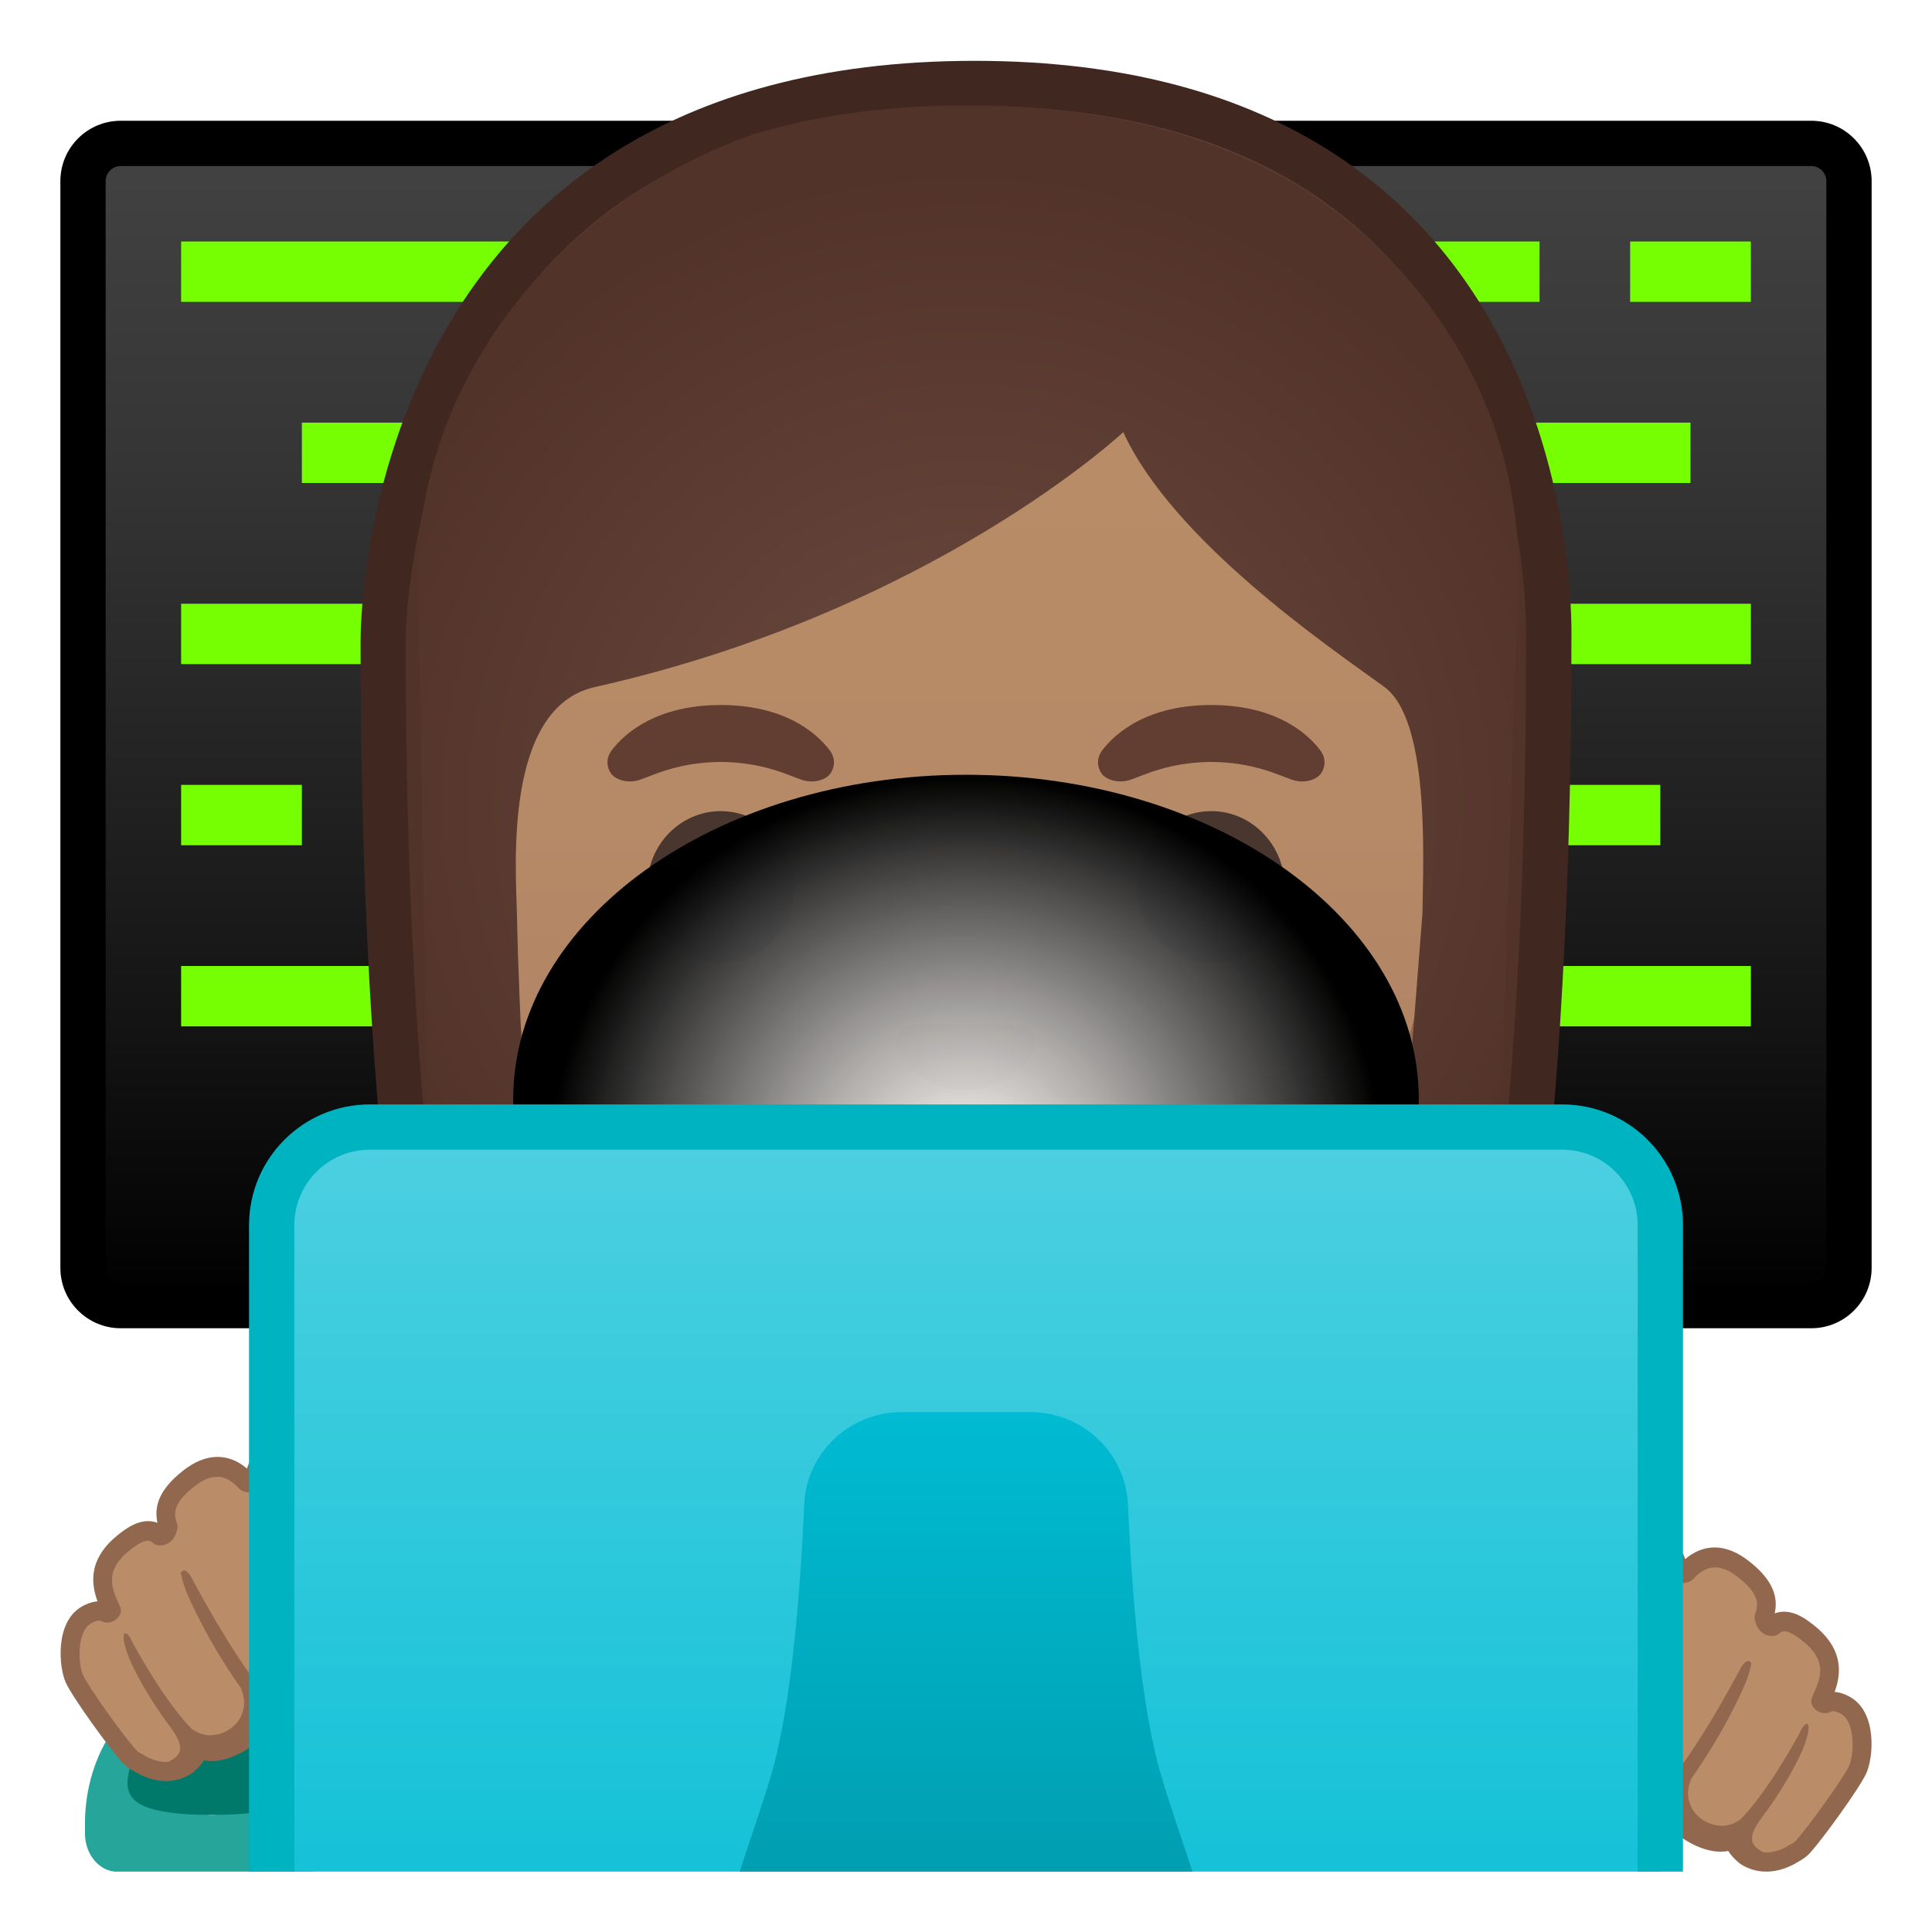
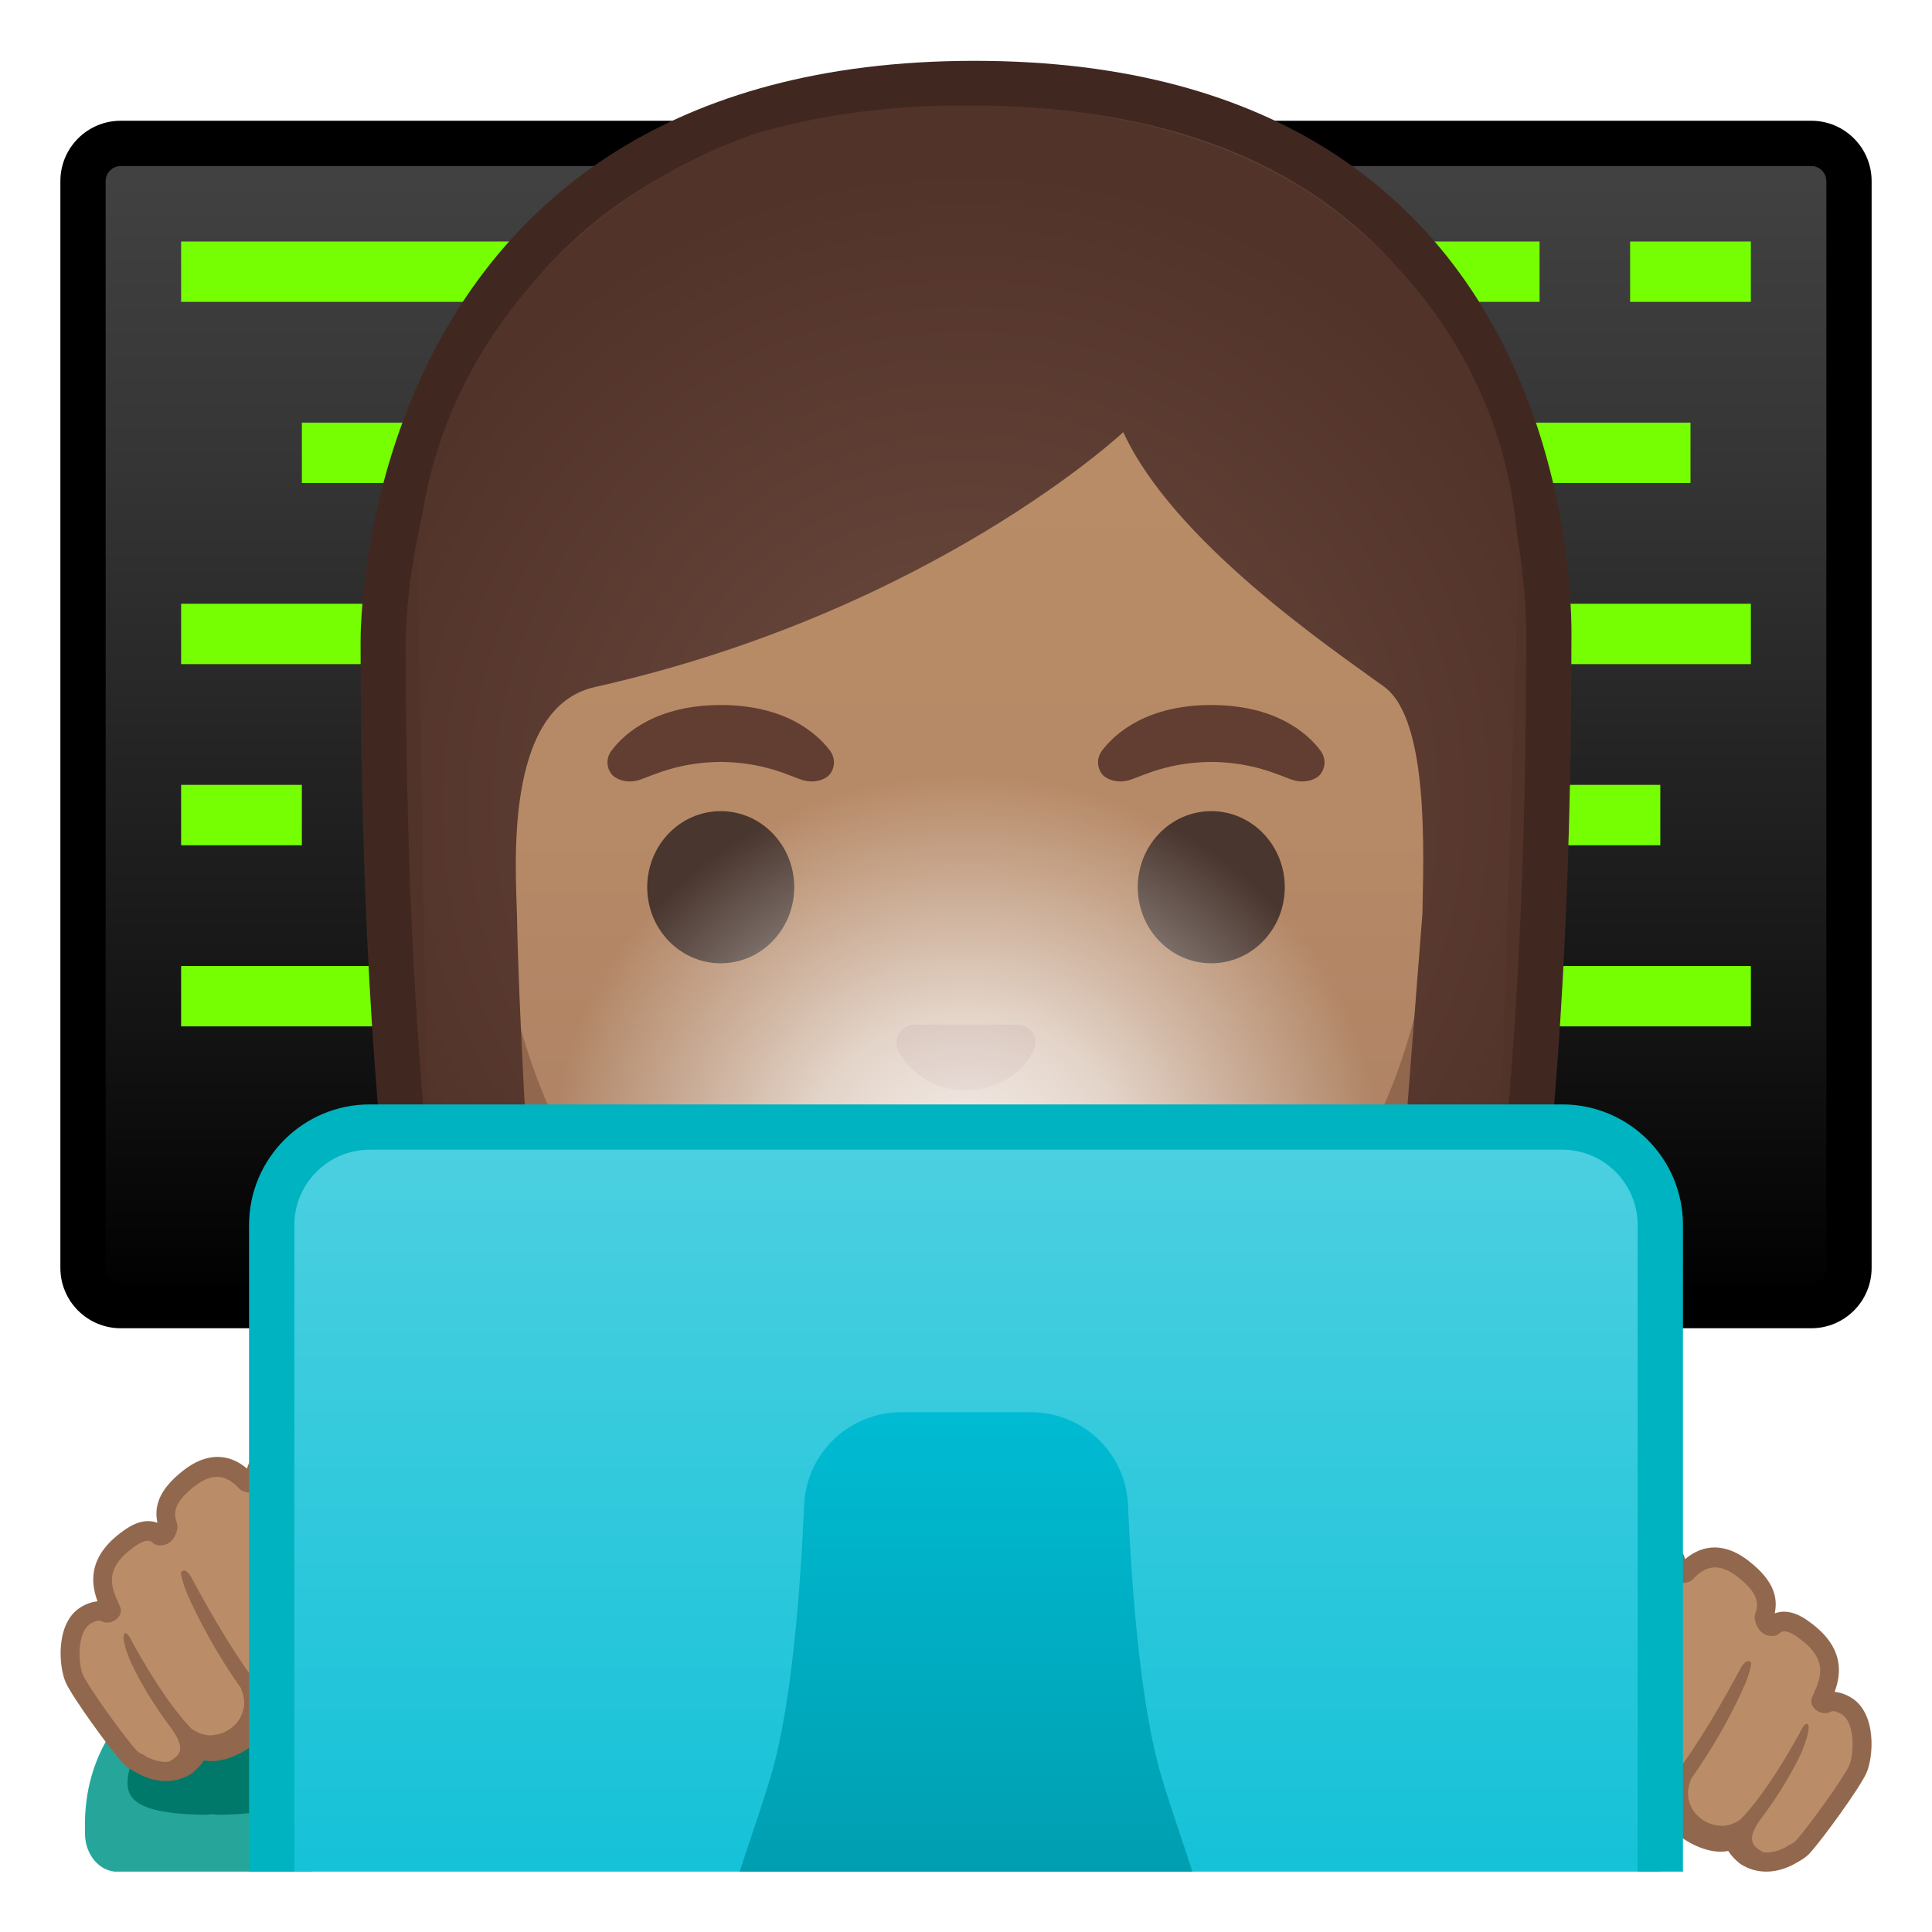
<svg xmlns="http://www.w3.org/2000/svg" xmlns:xlink="http://www.w3.org/1999/xlink" enable-background="new 0 0 128 128" viewBox="0 0 128 128">
  <defs>
    <rect id="i" x="4" y="4" width="120" height="120" />
  </defs>
  <clipPath id="a">
    <use xlink:href="#i" />
  </clipPath>
  <g clip-path="url(#a)">
    <linearGradient id="h" x1="64" x2="64" y1="9.991" y2="86.57" gradientUnits="userSpaceOnUse">
      <stop stop-color="#424242" offset=".003" />
      <stop stop-color="#353535" offset=".271" />
      <stop stop-color="#131313" offset=".764" />
      <stop offset="1" />
    </linearGradient>
    <path d="M8,86.5c-1.38,0-2.5-1.12-2.5-2.5V12c0-1.38,1.12-2.5,2.5-2.5h112c1.38,0,2.5,1.12,2.5,2.5 v72c0,1.38-1.12,2.5-2.5,2.5H8z" fill="url(#h)" />
    <path d="m120 11c0.55 0 1 0.45 1 1v72c0 0.55-0.45 1-1 1h-112c-0.55 0-1-0.45-1-1v-72c0-0.55 0.45-1 1-1h112m0-3h-112c-2.21 0-4 1.79-4 4v72c0 2.21 1.79 4 4 4h112c2.21 0 4-1.79 4-4v-72c0-2.21-1.79-4-4-4z" />
    <g fill="#76FF03">
      <rect x="12" y="16" width="24" height="4" />
      <rect x="86" y="16" width="16" height="4" />
      <rect x="108" y="16" width="8" height="4" />
      <rect x="20" y="28" width="8" height="4" />
      <rect x="12" y="40" width="16" height="4" />
      <rect x="12" y="52" width="8" height="4" />
      <rect x="98" y="52" width="12" height="4" />
      <rect x="104" y="40" width="12" height="4" />
      <rect x="12" y="64" width="16" height="4" />
      <rect x="96" y="64" width="20" height="4" />
      <rect x="100" y="28" width="12" height="4" />
    </g>
  </g>
  <g clip-path="url(#a)">
    <radialGradient id="g" cx="53.146" cy="-132.1" r="57.904" gradientTransform="matrix(.826 0 0 .826 20.352 101.29)" gradientUnits="userSpaceOnUse">
      <stop stop-color="#6D4C41" offset="0" />
      <stop stop-color="#523329" offset="1" />
    </radialGradient>
    <path d="m47.02 119.66s-6.8-0.35-10.21-5.09c-7.37-10.23-11.42-35.81-11.42-72.02 0-1.66 0.26-16.4 10.66-26.83 6.75-6.76 16.35-10.19 28.52-10.19 12.08 0 21.52 3.38 28.05 10.04 9.82 10.02 10.04 24.16 9.99 26.89 0 36.31-4.06 61.89-11.42 72.12-3.3 4.59-9.8 5.06-10.25 5.09l-16.94-0.03-16.98 0.02z" fill="url(#g)" />
    <path d="m64.57 7.03c11.66 0 20.74 3.23 26.98 9.59 9.6 9.8 9.59 24.2 9.56 25.81v0.12c0 35.9-3.96 61.17-11.14 71.15-2.84 3.94-8.55 4.43-9.08 4.46l-16.9-0.03-16.89 0.03c-0.54-0.04-6.24-0.53-9.08-4.46-7.18-9.98-11.14-35.24-11.14-71.17 0-0.63 0.08-15.58 10.22-25.75 6.47-6.47 15.71-9.75 27.47-9.75m0-3c-41.01 0-40.68 37.92-40.68 38.52 0 24.56 1.88 59.25 11.71 72.9 3.9 5.41 11.43 5.71 11.43 5.71l16.97-0.02 16.97 0.03s7.53-0.3 11.43-5.71c9.83-13.65 11.71-48.34 11.71-72.9-0.01-0.61 1.47-38.53-39.54-38.53z" fill="#402821" />
  </g>
  <g clip-path="url(#a)">
    <linearGradient id="f" x1="64" x2="64" y1="94.614" y2="17.792" gradientUnits="userSpaceOnUse">
      <stop stop-color="#A47B62" offset="0" />
      <stop stop-color="#AD8264" offset=".191" />
      <stop stop-color="#B78A67" offset=".551" />
      <stop stop-color="#BA8D68" offset="1" />
    </linearGradient>
    <path d="m64 95.18c-2.3 0-4.91-0.5-7.56-1.43-11.34-4.02-24.57-16.34-24.57-37.89 0-28.72 17.31-38.91 32.13-38.91s32.13 10.19 32.13 38.91c0 21.58-13.26 33.9-24.61 37.9-2.63 0.93-5.23 1.42-7.52 1.42z" fill="url(#f)" />
    <path d="m64 17.95c8.41 0 16.06 3.25 21.55 9.15 6.27 6.73 9.58 16.68 9.58 28.77 0 21.06-12.9 33.07-23.94 36.96-2.53 0.89-5.01 1.36-7.19 1.36-2.19 0-4.69-0.48-7.23-1.38-11.03-3.9-23.9-15.92-23.9-36.94 0-12.09 3.31-22.03 9.58-28.77 5.49-5.91 13.14-9.15 21.55-9.15m0-2c-17.2 0-33.13 12.79-33.13 39.91 0 21.79 13.49 34.67 25.23 38.83 2.8 0.99 5.5 1.49 7.9 1.49 2.38 0 5.07-0.49 7.85-1.47 11.76-4.14 25.28-17.03 25.28-38.84 0-27.14-15.93-39.92-33.13-39.92z" fill="#91674D" />
  </g>
  <g clip-path="url(#a)">
    <defs>
      <path id="e" d="M28.58,88.76L27.67,37.5C28.17,20.75,43.83,6.58,61.91,7h4.93c19-0.08,33.75,13.8,33.75,30.75L99,88.49 L28.58,88.76z" />
    </defs>
    <clipPath id="d">
      <use xlink:href="#e" />
    </clipPath>
    <g clip-path="url(#d)">
      <radialGradient id="c" cx="64" cy="53.318" r="42.326" gradientUnits="userSpaceOnUse">
        <stop stop-color="#6D4C41" offset="0" />
        <stop stop-color="#523329" offset="1" />
      </radialGradient>
      <path d="m101.89 42.55s1.02-35.57-37.81-35.57-37.97 35.57-37.97 35.57 0.33 45.48 3.2 51.39 7.2 5.71 7.2 5.71-2.03-26.54-2.26-39.04c-0.06-2.92-0.94-13.73 5.16-15.09 22.36-5.02 35.01-16.89 35.01-16.89 3.29 7.19 13.58 14.19 17.27 16.86 3.03 2.19 2.61 11.2 2.55 15.03l-3.05 39.06s4.68 0.37 7.65-5.64c2.96-6.01 3.05-51.39 3.05-51.39z" fill="url(#c)" />
    </g>
  </g>
  <g clip-path="url(#a)">
    <path d="m67.81 67.96c-0.1-0.04-0.21-0.07-0.32-0.08h-6.99c-0.11 0.01-0.21 0.04-0.32 0.08-0.63 0.26-0.98 0.91-0.68 1.61s1.69 2.66 4.49 2.66 4.19-1.96 4.49-2.66c0.31-0.7-0.03-1.35-0.67-1.61z" fill="#99674F" />
    <ellipse cx="47.75" cy="58.78" rx="4.87" ry="5.04" fill="#49362E" />
    <ellipse cx="80.25" cy="58.78" rx="4.87" ry="5.04" fill="#49362E" />
    <path d="m54.98 49.72c-0.93-1.23-3.07-3.01-7.23-3.01s-6.31 1.79-7.23 3.01c-0.41 0.54-0.31 1.17-0.02 1.55 0.26 0.35 1.04 0.68 1.9 0.39s2.54-1.16 5.35-1.18c2.81 0.02 4.49 0.89 5.35 1.18s1.64-0.03 1.9-0.39c0.29-0.38 0.39-1-0.02-1.55z" fill="#613E31" />
    <path d="m87.48 49.72c-0.93-1.23-3.07-3.01-7.23-3.01s-6.31 1.79-7.23 3.01c-0.41 0.54-0.31 1.17-0.02 1.55 0.26 0.35 1.04 0.68 1.9 0.39s2.54-1.16 5.35-1.18c2.81 0.02 4.49 0.89 5.35 1.18s1.64-0.03 1.9-0.39c0.29-0.38 0.39-1-0.02-1.55z" fill="#613E31" />
    <path d="m72.32 76.04c-3.15 1.87-13.46 1.87-16.61 0-1.81-1.07-3.65 0.57-2.9 2.21 0.74 1.61 6.37 5.36 11.23 5.36s10.42-3.75 11.16-5.36c0.75-1.64-1.08-3.28-2.88-2.21z" fill="#795548" />
  </g>
  <radialGradient id="b" cx="122.03" cy="71.209" r="27.001" gradientTransform="matrix(9.0766e-14 -.9556 1.0212 1.1376e-13 -8.7188 193.78)" gradientUnits="userSpaceOnUse">
    <stop stop-color="#fff" stop-opacity=".9" offset="0" />
-     <stop stop-color="#E7E7E7" stop-opacity=".912" offset=".123" />
-     <stop stop-color="#A8A8A8" stop-opacity=".938" offset=".383" />
-     <stop stop-color="#444" stop-opacity=".976" offset=".757" />
-     <stop offset="1" />
+     <stop stop-color="#fff" stop-opacity=".8" offset=".123" />
+     <stop stop-color="#fff" stop-opacity=".65" offset=".383" />
+     <stop stop-color="#fff" stop-opacity=".25" offset=".757" />
+     <stop stop-color="#fff" stop-opacity="0" offset="1" />
  </radialGradient>
  <ellipse cx="64" cy="72.83" rx="30" ry="21.5" clip-path="url(#a)" fill="url(#b)" />
  <g clip-path="url(#a)">
    <path d="m18.45 112.37c0.01 0.15 0.01 0.3 0.01 0.45 0 4.1-1.98 7.42-4.41 7.42-2.44 0-4.41-3.32-4.41-7.42 0-0.15 0.01-0.3 0.01-0.45-2.41 1.75-4.02 4.87-4.02 8.45v0.65c0 1.4 0.96 2.54 2.15 2.54h12.54c1.19 0 2.15-1.13 2.15-2.54v-0.65c0-3.58-1.61-6.71-4.02-8.45z" fill="#26A69A" />
    <path d="m14.05 120.24c9 0 4.41-3.32 4.41-7.42 0-0.15-0.01-0.3-0.01-0.45-1.28-0.93-2.79-1.48-4.4-1.48-1.62 0-3.12 0.55-4.4 1.48-0.01 0.15-0.01 0.3-0.01 0.45-0.01 4.1-4.64 7.42 4.41 7.42z" fill="#00796B" />
  </g>
  <g clip-path="url(#a)">
    <path d="m27.98 106.8c-0.11-2.84-2.23-8.7-5-9.19-0.17-0.03-0.32-0.11-0.41-0.25-0.44-0.67-1.85-2.47-4.43-1.05-0.96 0.53-1.3 1-1.14 1.68-0.12 0.14-0.34 0.31-0.66 0.18-1.04-1.16-2.32-1.4-3.81-0.24-1.69 1.32-1.69 2.26-1.38 3.19l-0.01 0.01s-0.08 0.65-0.56 0.59c-0.51-0.44-1.13-0.44-2.09 0.26-2.6 1.88-1.53 3.66-1.09 4.71-0.06 0.1-0.16 0.17-0.32 0.16-0.34-0.18-0.77-0.18-1.35 0.15-1.38 0.79-1.18 3.39-0.79 4.24 0.43 0.93 2.8 4.19 3.62 5.11 0.19 0.21 0.42 0.36 0.67 0.46-0.03-0.01-0.06-0.02-0.08-0.03 0.71 0.44 1.95 0.97 3.16 0.22 0 0 0.77-0.56 0.84-1.15 1.31 0.73 3.12-0.63 3.12-0.63 0.85-0.65 1.07-1.38 1.04-2.01 0.43 0.26 0.9 0.36 1.35 0.37 1.36 0.04 2.61-0.76 2.61-0.76 1.95-1.11 2.34-2.27 2.33-3.04 1.01 0.63 2.26 0.16 2.26 0.16 2.19-0.99 2.12-3.14 2.12-3.14z" fill="#BA8D68" />
    <path d="m28.62 106.78v0c-0.12-3.05-2.36-9.23-5.51-9.77-1.25-1.91-3.22-2.38-5.27-1.26-0.62 0.34-1.3 0.81-1.47 1.55-1.26-1.07-2.74-1.04-4.22 0.12-1.75 1.36-1.92 2.51-1.72 3.47-1-0.38-1.96 0.31-2.31 0.57-2.36 1.7-2.08 3.48-1.66 4.63-0.33 0.03-0.68 0.14-1.04 0.35-1.78 1.01-1.54 4.01-1.05 5.06 0.47 1.01 2.86 4.31 3.72 5.26 0.19 0.21 0.43 0.39 0.7 0.54 0.01 0 0.01 0.01 0.02 0.01 0.73 0.46 1.47 0.69 2.18 0.69 0.59 0 1.17-0.16 1.7-0.5 0.11-0.08 0.53-0.41 0.82-0.87 1.5 0.3 3.07-0.87 3.14-0.93 0.68-0.52 1.02-1.09 1.18-1.61 0.26 0.07 0.53 0.1 0.82 0.11 1.52 0.03 2.91-0.83 2.94-0.85 1.59-0.9 2.27-1.88 2.52-2.71 1 0.23 1.93-0.11 2.01-0.14 2.55-1.13 2.51-3.62 2.5-3.72zm-2.7 1.52c-0.79 0.59-1.5 0.68-2.08 0.44-0.57-0.47-1.08-1.42-1.08-1.42-2.25-4.13-3.8-6.2-3.8-6.2-0.15-0.18-0.48-0.75-0.95-1.04-0.59-0.36-0.42 0.28-0.42 0.28 2.62 4.08 4.21 7.34 4.21 7.34 0.68 1.24 0.56 2.11 0.36 2.6-0.22 0.59-1.53 1.43-1.53 1.43-2.64 1.58-3.86-0.53-3.86-0.53s-1.55-1.94-4.14-6.78c0 0-0.41-0.67-0.65-0.21 0 0 0.14 0.82 0.52 1.6 0 0 1.18 2.8 3.46 6.03 0.02 0.05 0.03 0.1 0.05 0.15 0.04 0.11 0.08 0.23 0.11 0.34 0.01 0.04 0.01 0.08 0.02 0.13 0.02 0.11 0.04 0.22 0.04 0.33 0 0.04-0.01 0.07-0.01 0.1 0 0.11-0.01 0.21-0.03 0.31l-0.03 0.09c-0.02 0.1-0.05 0.2-0.09 0.29-0.01 0.03-0.03 0.06-0.04 0.09-0.04 0.09-0.08 0.17-0.13 0.25-0.02 0.03-0.05 0.06-0.07 0.1-0.05 0.07-0.09 0.13-0.15 0.19-0.04 0.04-0.09 0.08-0.13 0.12s-0.08 0.08-0.13 0.12c-0.09 0.07-0.19 0.14-0.28 0.19-0.22 0.13-0.42 0.2-0.63 0.26-0.06 0.02-0.12 0.02-0.18 0.03-0.14 0.02-0.27 0.04-0.4 0.04-0.06 0-0.13-0.01-0.19-0.02-0.12-0.02-0.24-0.04-0.35-0.08-0.05-0.02-0.11-0.03-0.16-0.06-0.12-0.05-0.24-0.12-0.36-0.19-0.03-0.02-0.06-0.03-0.09-0.05-0.59-0.58-1.95-2.14-3.93-5.71 0 0-0.39-0.9-0.58-0.59 0 0-0.2 0.24 0.35 1.62 0 0 0.79 1.98 2.79 4.63 0.73 1.01 0.66 1.5 0.37 1.81-0.02 0.02-0.05 0.04-0.07 0.07-0.14 0.13-0.31 0.23-0.48 0.32-0.56 0.06-1.1-0.13-1.54-0.37-0.05-0.05-0.12-0.09-0.19-0.12-0.19-0.08-0.34-0.18-0.44-0.3-0.85-0.95-3.13-4.12-3.51-4.95-0.33-0.72-0.42-2.88 0.52-3.42 0.48-0.28 0.67-0.18 0.73-0.14 0.08 0.05 0.18 0.07 0.27 0.08 0.37 0.02 0.71-0.15 0.9-0.47 0.1-0.17 0.12-0.38 0.04-0.57l-0.12-0.27c-0.46-1.05-0.98-2.24 1-3.67 0.89-0.65 1.15-0.43 1.3-0.29 0.1 0.08 0.22 0.14 0.34 0.15 0.69 0.08 1.13-0.44 1.25-1.02 0.04-0.13 0.05-0.27 0-0.41-0.18-0.56-0.41-1.26 1.17-2.49 1.12-0.87 2.06-0.82 2.94 0.16 0.07 0.07 0.15 0.13 0.24 0.17 0.51 0.2 1.02 0.07 1.39-0.36 0.13-0.16 0.18-0.36 0.13-0.56-0.05-0.19-0.11-0.46 0.82-0.97 1.48-0.81 2.69-0.53 3.59 0.84 0.18 0.28 0.48 0.46 0.83 0.53 0.11 0.02 0.22 0.06 0.33 0.1 1.13 1.8 2.32 4.06 2.84 5.05 0.98 1.8 1.62 3.59-0.09 4.88z" fill="#91674D" />
  </g>
  <g clip-path="url(#a)">
    <path d="m100.03 112.8c0.11-2.84 2.23-8.7 5-9.19 0.17-0.03 0.32-0.11 0.41-0.25 0.44-0.67 1.85-2.47 4.43-1.05 0.96 0.53 1.3 1 1.14 1.68 0.12 0.14 0.34 0.31 0.66 0.18 1.04-1.16 2.32-1.4 3.81-0.24 1.69 1.32 1.69 2.26 1.38 3.19l0.01 0.01s0.08 0.65 0.56 0.59c0.51-0.44 1.13-0.44 2.09 0.26 2.6 1.88 1.53 3.66 1.09 4.71 0.06 0.1 0.16 0.17 0.32 0.16 0.34-0.18 0.77-0.18 1.35 0.15 1.38 0.79 1.18 3.39 0.79 4.24-0.43 0.93-2.8 4.19-3.62 5.11-0.19 0.21-0.42 0.36-0.67 0.46 0.03-0.01 0.06-0.02 0.08-0.03-0.71 0.44-1.95 0.97-3.16 0.22 0 0-0.77-0.56-0.84-1.15-1.31 0.73-3.12-0.63-3.12-0.63-0.85-0.65-1.07-1.38-1.04-2.01-0.43 0.26-0.9 0.36-1.35 0.37-1.36 0.04-2.61-0.76-2.61-0.76-1.95-1.11-2.34-2.27-2.33-3.04-1.01 0.63-2.26 0.16-2.26 0.16-2.19-0.99-2.12-3.14-2.12-3.14z" fill="#BA8D68" />
    <path d="m99.39 112.78v0c0.12-3.05 2.36-9.23 5.51-9.77 1.25-1.91 3.22-2.38 5.27-1.26 0.62 0.34 1.3 0.81 1.47 1.55 1.26-1.07 2.74-1.04 4.22 0.12 1.75 1.36 1.92 2.51 1.72 3.47 1-0.38 1.96 0.31 2.31 0.57 2.36 1.7 2.08 3.48 1.66 4.63 0.33 0.03 0.68 0.14 1.04 0.35 1.78 1.01 1.54 4.01 1.05 5.06-0.47 1.01-2.86 4.31-3.72 5.26-0.19 0.21-0.43 0.39-0.7 0.54-0.01 0-0.01 0.01-0.02 0.01-0.73 0.46-1.47 0.69-2.18 0.69-0.59 0-1.17-0.16-1.7-0.5-0.11-0.08-0.53-0.41-0.82-0.87-1.5 0.3-3.07-0.87-3.14-0.93-0.68-0.52-1.02-1.09-1.18-1.61-0.26 0.07-0.53 0.1-0.82 0.11-1.52 0.03-2.91-0.83-2.94-0.85-1.59-0.9-2.27-1.88-2.52-2.71-1 0.23-1.93-0.11-2.01-0.14-2.55-1.13-2.5-3.62-2.5-3.72zm2.7 1.52c0.79 0.59 1.5 0.68 2.08 0.44 0.57-0.47 1.08-1.42 1.08-1.42 2.25-4.13 3.8-6.2 3.8-6.2 0.15-0.18 0.48-0.75 0.95-1.04 0.59-0.36 0.42 0.28 0.42 0.28-2.62 4.08-4.21 7.34-4.21 7.34-0.68 1.24-0.56 2.11-0.36 2.6 0.22 0.59 1.53 1.43 1.53 1.43 2.64 1.58 3.86-0.53 3.86-0.53s1.55-1.94 4.14-6.78c0 0 0.41-0.67 0.65-0.21 0 0-0.14 0.82-0.52 1.6 0 0-1.18 2.8-3.46 6.03-0.02 0.05-0.03 0.1-0.05 0.15-0.04 0.11-0.08 0.23-0.11 0.34-0.01 0.04-0.01 0.08-0.02 0.13-0.02 0.11-0.04 0.22-0.04 0.33 0 0.04 0.01 0.07 0.01 0.1 0 0.11 0.01 0.21 0.03 0.31l0.03 0.09c0.02 0.1 0.05 0.2 0.09 0.29 0.01 0.03 0.03 0.06 0.04 0.09 0.04 0.09 0.08 0.17 0.13 0.25 0.02 0.03 0.05 0.06 0.07 0.1 0.05 0.07 0.09 0.13 0.15 0.19 0.04 0.04 0.09 0.08 0.13 0.12s0.08 0.08 0.13 0.12c0.09 0.07 0.19 0.14 0.28 0.19 0.22 0.13 0.42 0.2 0.63 0.26 0.06 0.02 0.12 0.02 0.18 0.03 0.14 0.02 0.27 0.04 0.4 0.04 0.06 0 0.13-0.01 0.19-0.02 0.12-0.02 0.24-0.04 0.35-0.08 0.05-0.02 0.11-0.03 0.16-0.06 0.12-0.05 0.24-0.12 0.36-0.19 0.03-0.02 0.06-0.03 0.09-0.05 0.59-0.58 1.95-2.14 3.93-5.71 0 0 0.39-0.9 0.58-0.59 0 0 0.2 0.24-0.35 1.62 0 0-0.79 1.98-2.79 4.63-0.73 1.01-0.66 1.5-0.37 1.81 0.02 0.02 0.05 0.04 0.07 0.07 0.14 0.13 0.31 0.23 0.48 0.32 0.56 0.06 1.1-0.13 1.54-0.37 0.05-0.05 0.12-0.09 0.19-0.12 0.19-0.08 0.34-0.18 0.44-0.3 0.85-0.95 3.13-4.12 3.51-4.95 0.33-0.72 0.42-2.88-0.52-3.42-0.48-0.28-0.67-0.18-0.73-0.14-0.08 0.05-0.18 0.07-0.27 0.08-0.37 0.02-0.71-0.15-0.9-0.47-0.1-0.17-0.12-0.38-0.04-0.57l0.12-0.27c0.46-1.05 0.98-2.24-1-3.67-0.89-0.65-1.15-0.43-1.3-0.29-0.1 0.08-0.22 0.14-0.34 0.15-0.69 0.08-1.13-0.44-1.25-1.02-0.04-0.13-0.05-0.27 0-0.41 0.18-0.56 0.41-1.26-1.17-2.49-1.12-0.87-2.06-0.82-2.94 0.16-0.07 0.07-0.15 0.13-0.24 0.17-0.51 0.2-1.02 0.07-1.39-0.36-0.13-0.16-0.18-0.36-0.13-0.56 0.05-0.19 0.11-0.46-0.82-0.97-1.48-0.81-2.69-0.53-3.59 0.84-0.18 0.28-0.48 0.46-0.83 0.53-0.11 0.02-0.22 0.06-0.33 0.1-1.13 1.8-2.32 4.06-2.84 5.05-0.98 1.8-1.61 3.59 0.09 4.88z" fill="#91674D" />
  </g>
  <g clip-path="url(#a)">
    <linearGradient id="k" x1="64" x2="64" y1="74.526" y2="142.94" gradientUnits="userSpaceOnUse">
      <stop stop-color="#4DD0E1" offset="0" />
      <stop stop-color="#00BCD4" offset="1" />
    </linearGradient>
    <path d="M24.5,142.5c-3.58,0-6.5-2.92-6.5-6.5V81.17c0-3.58,2.92-6.5,6.5-6.5h79 c3.58,0,6.5,2.92,6.5,6.5V136c0,3.58-2.92,6.5-6.5,6.5H24.5z" fill="url(#k)" />
    <path d="m103.5 76.17c2.76 0 5 2.24 5 5v54.83c0 2.76-2.24 5-5 5h-79c-2.76 0-5-2.24-5-5v-54.83c0-2.76 2.24-5 5-5h79m0-3h-79c-4.42 0-8 3.58-8 8v54.83c0 4.42 3.58 8 8 8h79c4.42 0 8-3.58 8-8v-54.83c0-4.42-3.58-8-8-8z" fill="#00B3C1" />
  </g>
  <linearGradient id="j" x1="64" x2="64" y1="92.596" y2="131.87" gradientUnits="userSpaceOnUse">
    <stop stop-color="#00BCD4" offset="0" />
    <stop stop-color="#0097A7" offset="1" />
  </linearGradient>
  <path d="m76.91 117.56c-1.37-4.66-1.94-12.44-2.18-17.87-0.15-3.43-2.99-6.13-6.45-6.13h-8.55c-3.46 0-6.3 2.7-6.45 6.13-0.24 5.44-0.81 13.21-2.18 17.87-2.27 7.72-5.81 13.99 0.34 13.99h12.18 0.77 12.18c6.15 0 2.6-6.27 0.34-13.99z" clip-path="url(#a)" fill="url(#j)" />
</svg>
